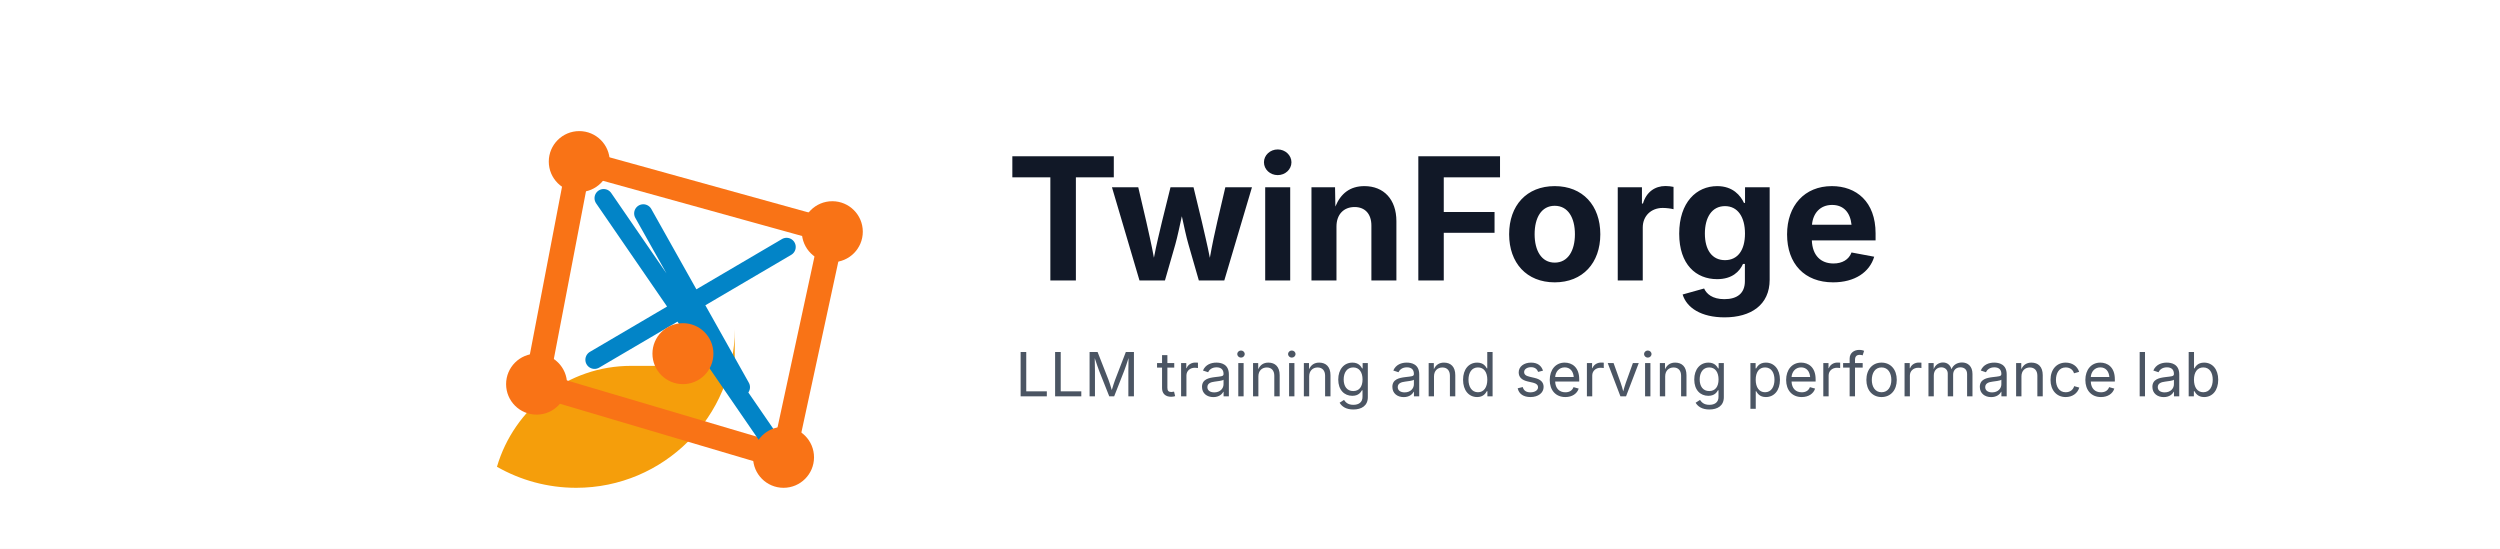
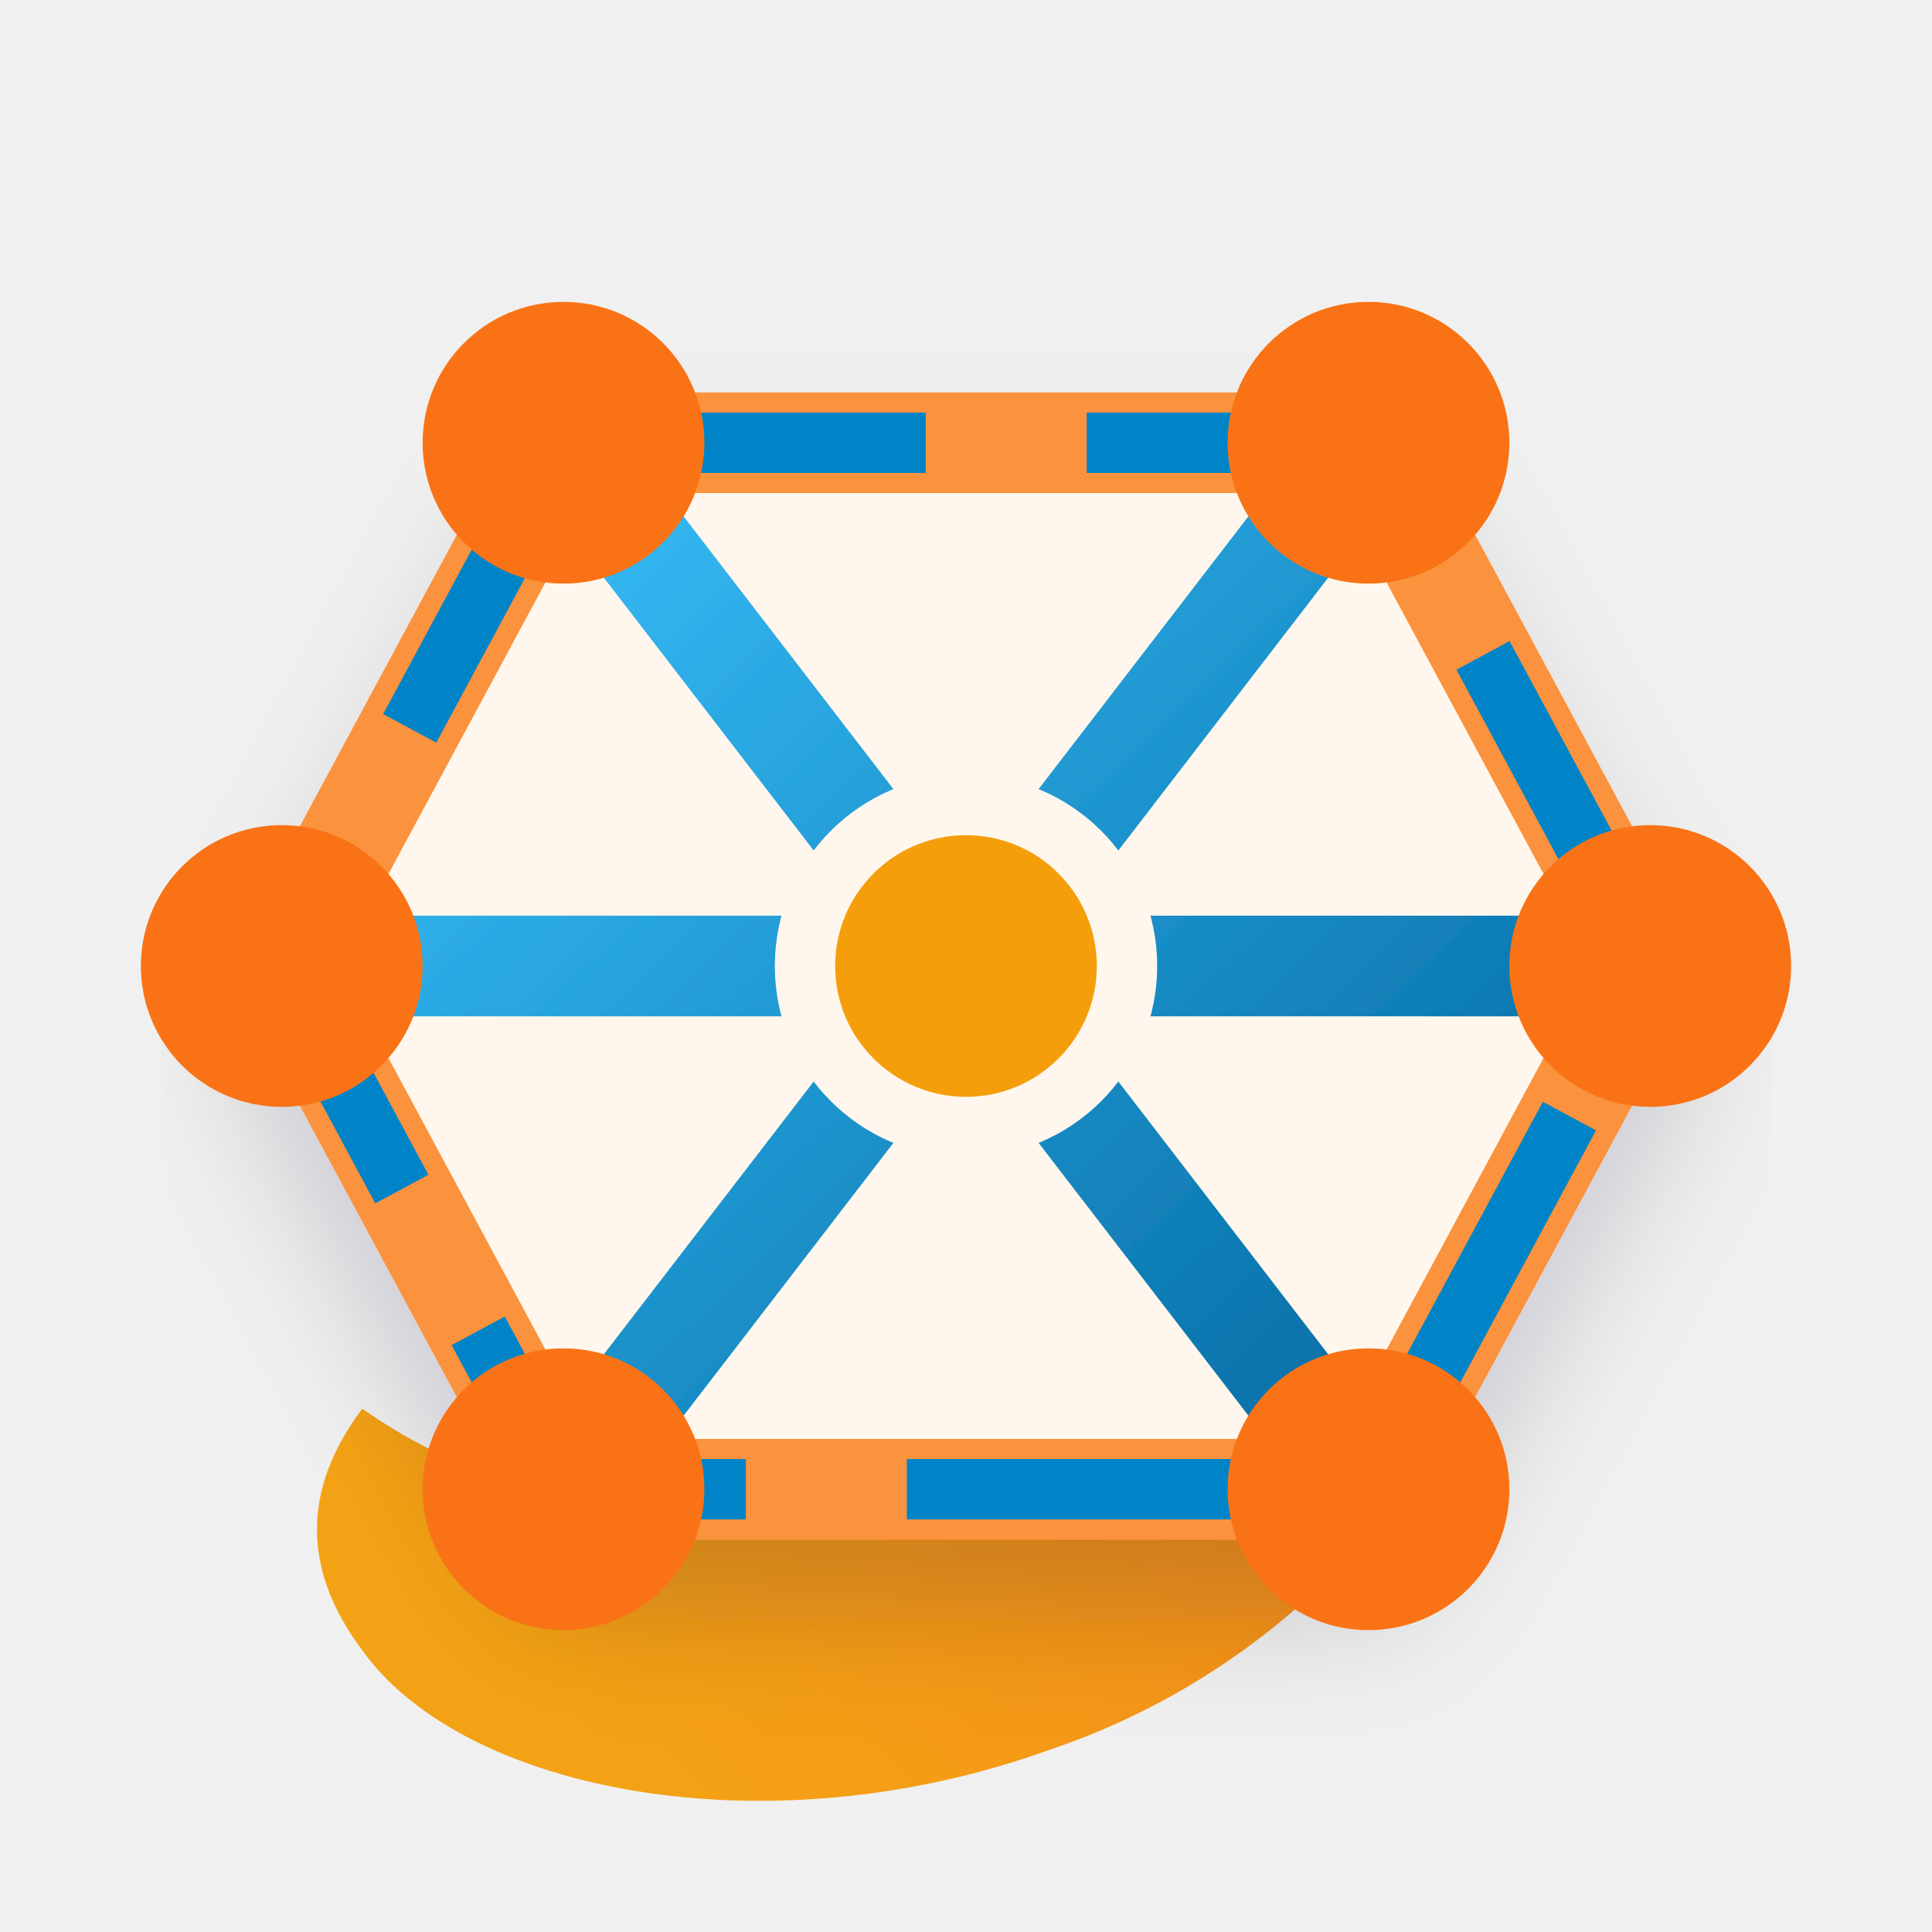
- <svg xmlns="http://www.w3.org/2000/svg" width="820" height="180" viewBox="0 0 820 180" fill="none" role="img" aria-labelledby="title desc">
-   <rect width="820" height="180" fill="white" />
-   <g transform="translate(155 34)">
-     <path d="M86 74C86 102.7 62.7 126 34 126C24.6 126 15.7 123.5 8 119.1C13.6 100 31.2 86 52 86H86V74Z" fill="#F59E0B" />
-     <path d="M35 19L118 42L102 116L21 92L35 19Z" stroke="#F97316" stroke-width="8" stroke-linejoin="round" />
-     <path d="M56 36L88 93M103 47L40 84M43 31L98 111" stroke="#0284C7" stroke-width="6" stroke-linecap="round" />
-     <circle cx="35" cy="19" r="10" fill="#F97316" />
-     <circle cx="118" cy="42" r="10" fill="#F97316" />
-     <circle cx="102" cy="116" r="10" fill="#F97316" />
-     <circle cx="21" cy="92" r="10" fill="#F97316" />
-     <circle cx="69" cy="82" r="10" fill="#F97316" />
+ <svg xmlns="http://www.w3.org/2000/svg" width="96" height="96" viewBox="0 0 96 96" fill="none" role="img" aria-label="TwinForge logo">
+   <defs>
+     <linearGradient id="forge" x1="20" y1="78" x2="78" y2="20" gradientUnits="userSpaceOnUse">
+       <stop offset="0" stop-color="#F59E0B" />
+       <stop offset="1" stop-color="#F97316" />
+     </linearGradient>
+     <linearGradient id="steel" x1="26" y1="24" x2="72" y2="72" gradientUnits="userSpaceOnUse">
+       <stop offset="0" stop-color="#38BDF8" />
+       <stop offset="1" stop-color="#0369A1" />
+     </linearGradient>
+     <filter id="shadow" x="8" y="8" width="80" height="80" filterUnits="userSpaceOnUse" color-interpolation-filters="sRGB">
+       <feDropShadow dx="0" dy="4" stdDeviation="3" flood-color="#0F172A" flood-opacity="0.16" />
+     </filter>
+   </defs>
+   <path d="M18 70c10 7 26 8 39 1 8-4 14-11 21-20-1 17-11 31-26 36-14 5-29 2-34-5-3-4-3-8 0-12Z" fill="url(#forge)" opacity="0.95" />
+   <path d="M31 68c5-9 7-18 4-28 9 7 15 16 14 28-6 3-12 3-18 0Z" fill="#FDBA74" opacity="0.9" />
+   <g filter="url(#shadow)">
+     <path d="M28 22h40l14 26-14 26H28L14 48 28 22Z" fill="#FFF7ED" stroke="#FB923C" stroke-width="5" stroke-linejoin="round" />
+     <path d="M28 22 68 74M68 22 28 74M14 48h68" stroke="url(#steel)" stroke-width="5" stroke-linecap="round" />
+     <path d="M28 22h40l14 26-14 26H28L14 48 28 22Z" stroke="#0284C7" stroke-width="3" stroke-linejoin="round" stroke-dasharray="18 8" />
  </g>
-   <text x="330" y="92" fill="#111827" font-family="Inter, Segoe UI, Arial, sans-serif" font-size="56" font-weight="700">TwinForge</text>
-   <text x="333" y="130" fill="#4B5563" font-family="Inter, Segoe UI, Arial, sans-serif" font-size="20">LLM training and serving performance lab</text>
+   <circle cx="28" cy="22" r="7" fill="#F97316" />
+   <circle cx="68" cy="22" r="7" fill="#F97316" />
+   <circle cx="82" cy="48" r="7" fill="#F97316" />
+   <circle cx="68" cy="74" r="7" fill="#F97316" />
+   <circle cx="28" cy="74" r="7" fill="#F97316" />
+   <circle cx="14" cy="48" r="7" fill="#F97316" />
+   <circle cx="48" cy="48" r="8" fill="#F59E0B" stroke="#FFF7ED" stroke-width="3" />
</svg>
